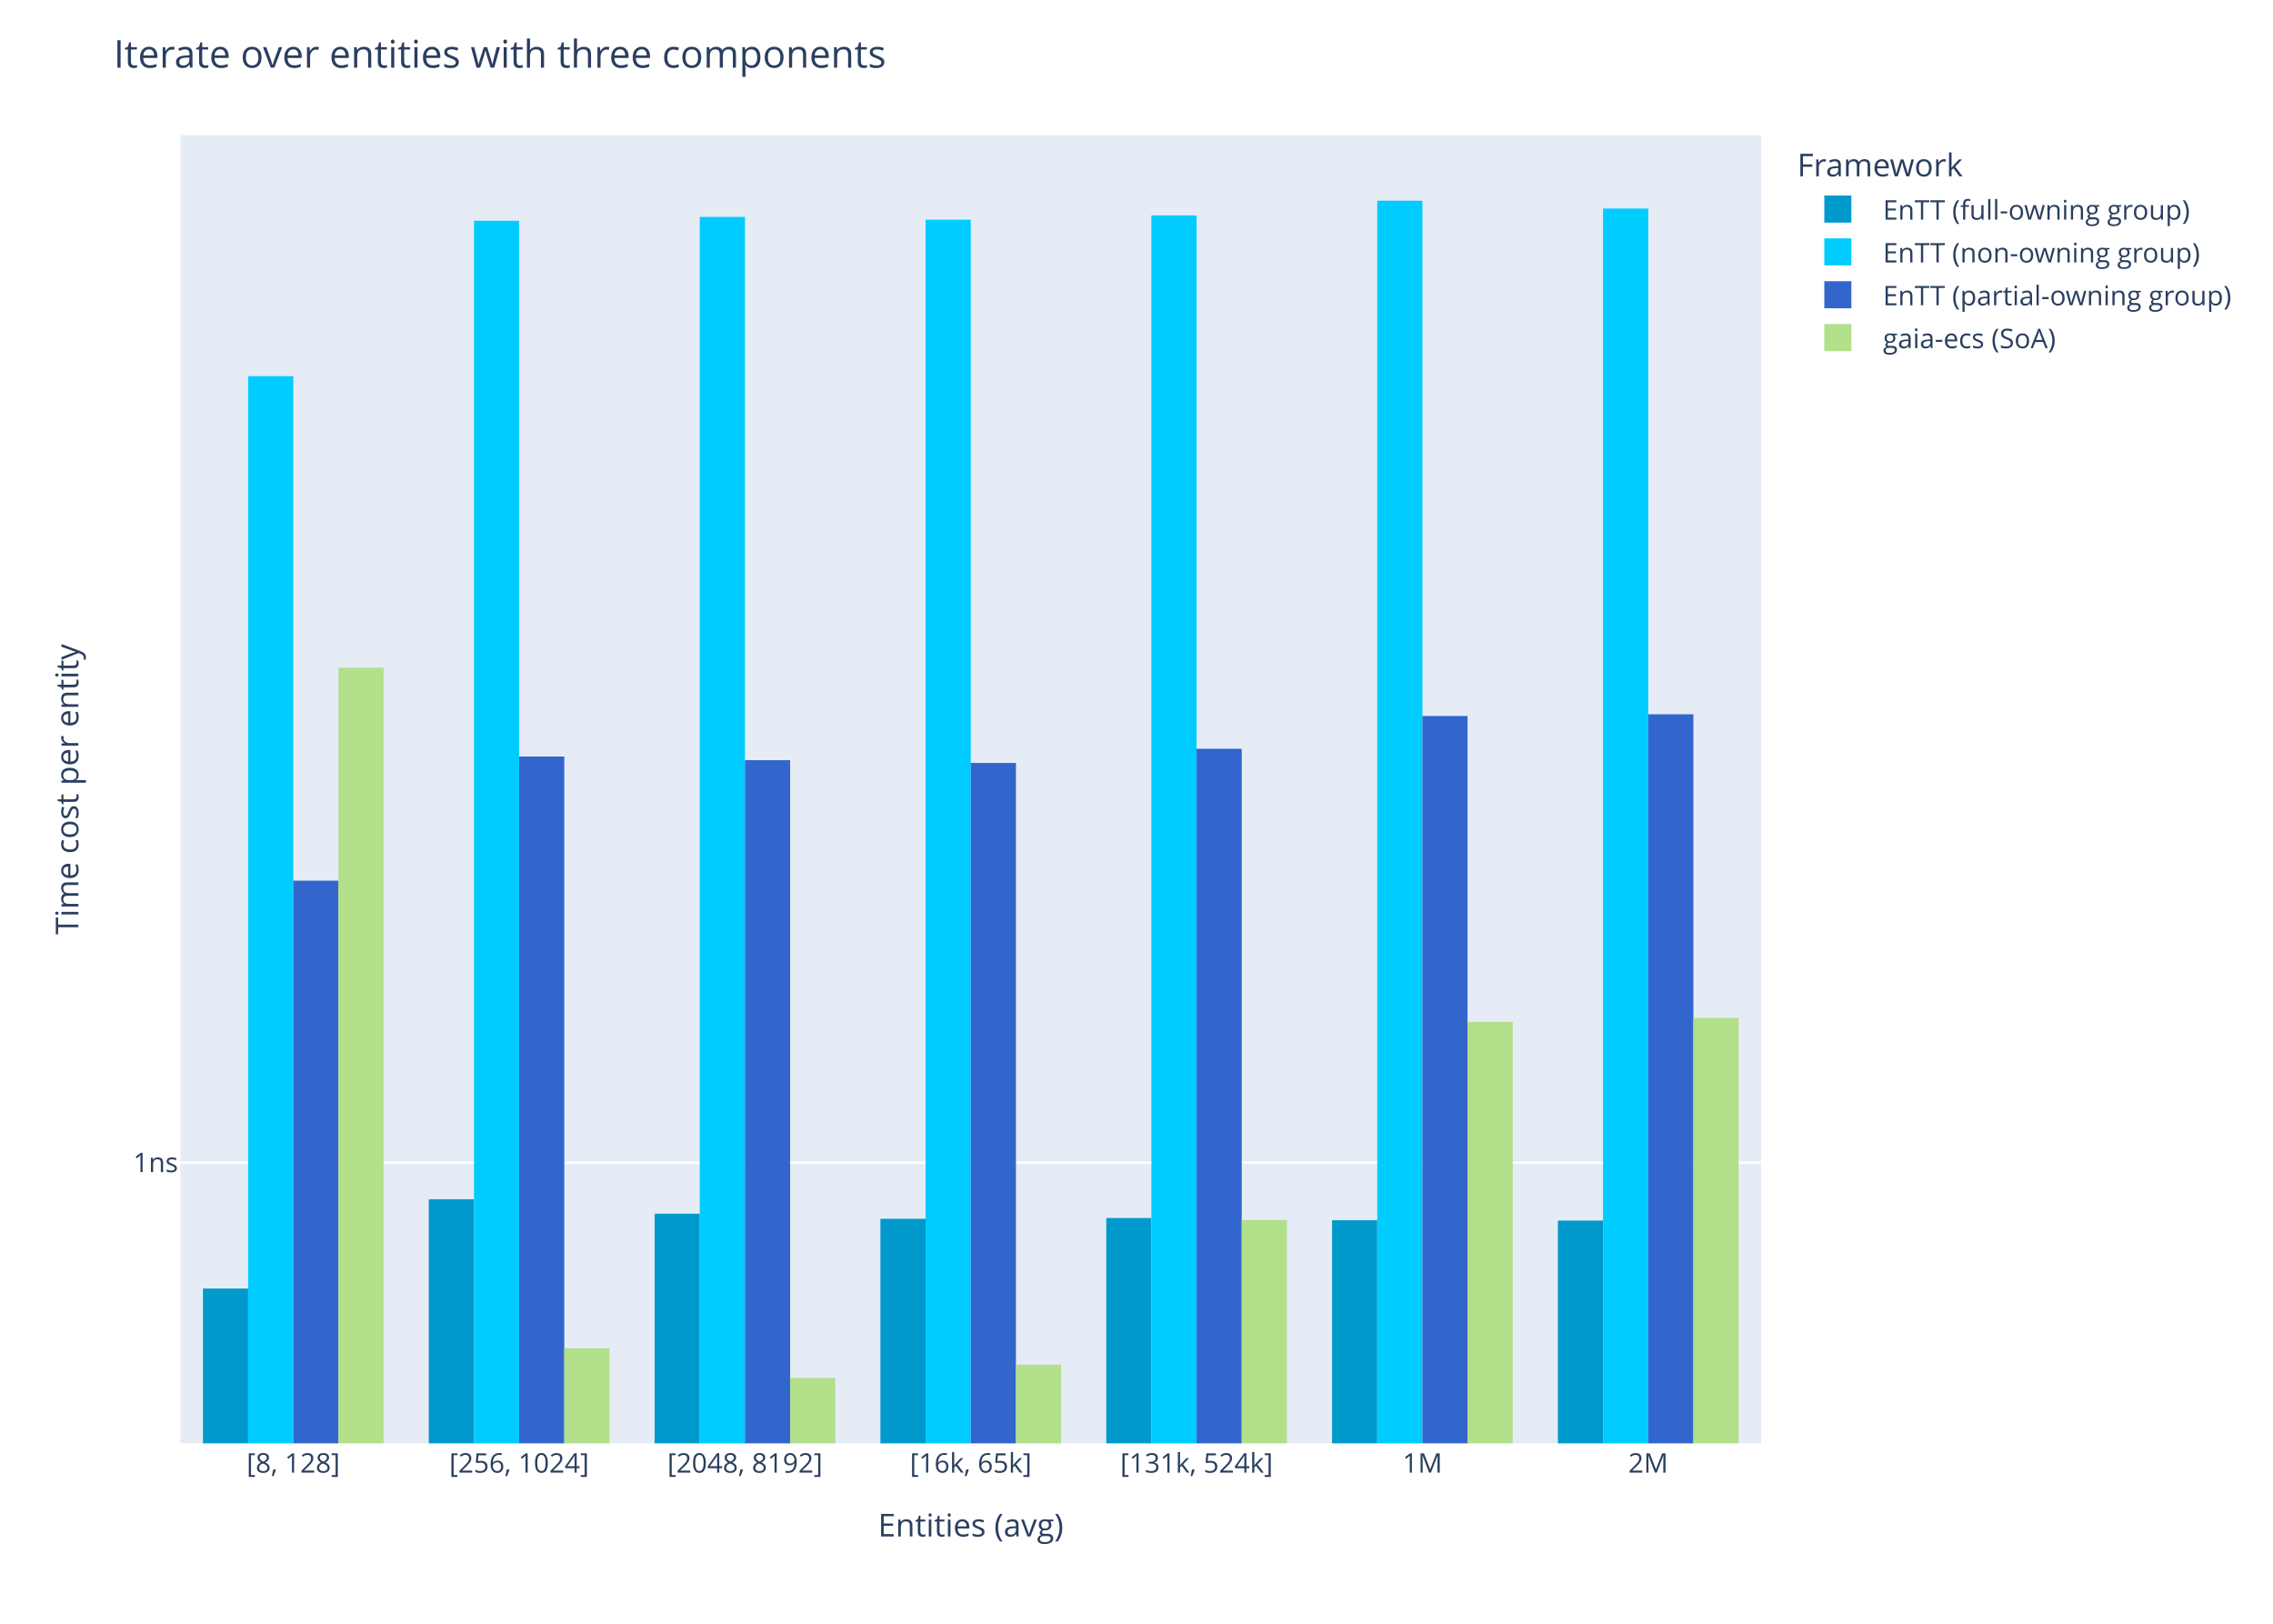
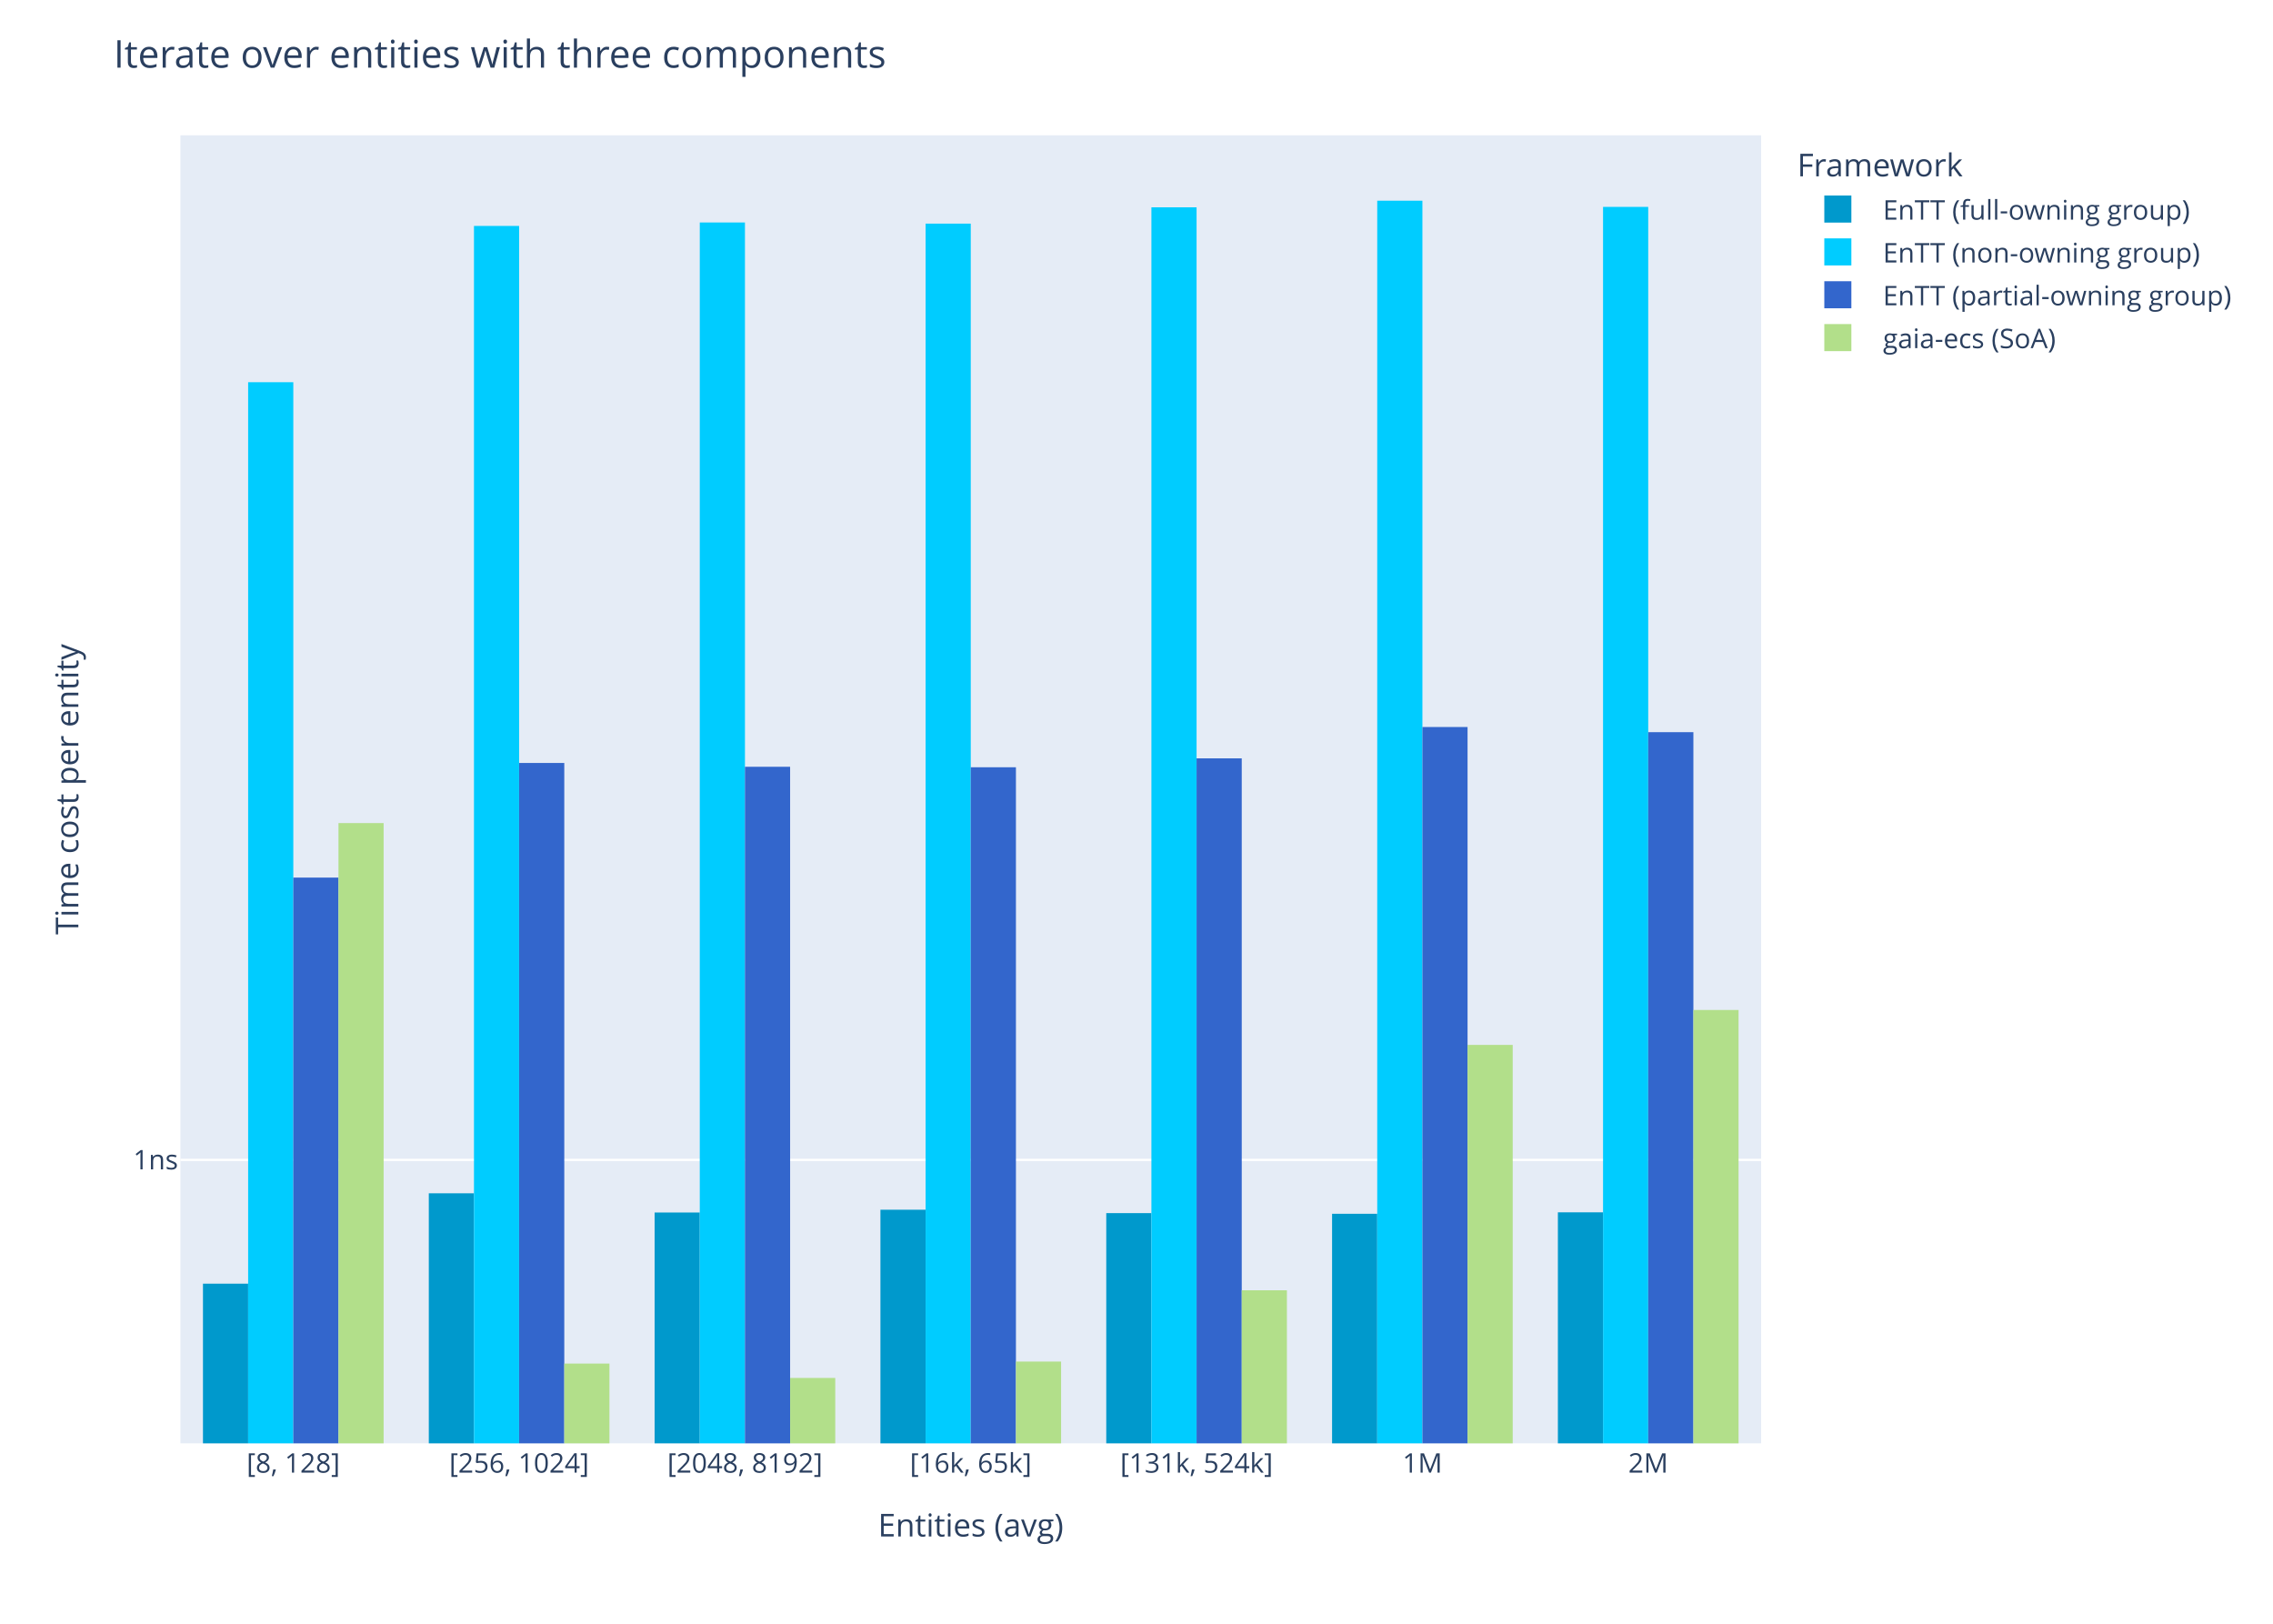
<svg xmlns="http://www.w3.org/2000/svg" class="main-svg" width="1008" height="720" style="" viewBox="0 0 1008 720">
  <rect x="0" y="0" width="1008" height="720" style="fill: rgb(255, 255, 255); fill-opacity: 1;" />
-   <defs id="defs-3dec8b">
+   <defs id="defs-1b321e">
    <g class="clips">
-       <clipPath id="clip3dec8bxyplot" class="plotclip">
+       <clipPath id="clip1b321exyplot" class="plotclip">
        <rect width="701" height="580" />
      </clipPath>
-       <clipPath class="axesclip" id="clip3dec8bx">
+       <clipPath class="axesclip" id="clip1b321ex">
        <rect x="80" y="0" width="701" height="720" />
      </clipPath>
-       <clipPath class="axesclip" id="clip3dec8by">
+       <clipPath class="axesclip" id="clip1b321ey">
        <rect x="0" y="60" width="1008" height="580" />
      </clipPath>
-       <clipPath class="axesclip" id="clip3dec8bxy">
+       <clipPath class="axesclip" id="clip1b321exy">
        <rect x="80" y="60" width="701" height="580" />
      </clipPath>
    </g>
    <g class="gradients" />
    <g class="patterns" />
  </defs>
  <g class="bglayer">
    <rect class="bg" x="80" y="60" width="701" height="580" style="fill: rgb(229, 236, 246); fill-opacity: 1; stroke-width: 0;" />
  </g>
  <g class="layer-below">
    <g class="imagelayer" />
    <g class="shapelayer" />
  </g>
  <g class="cartesianlayer">
    <g class="subplot xy">
      <g class="layer-subplot">
        <g class="shapelayer" />
        <g class="imagelayer" />
      </g>
      <g class="minor-gridlayer">
        <g class="x" />
        <g class="y" />
      </g>
      <g class="gridlayer">
        <g class="x" />
        <g class="y">
-           <path class="ygrid crisp" transform="translate(0,515.55)" d="M80,0h701" style="stroke: rgb(255, 255, 255); stroke-opacity: 1; stroke-width: 1px;" />
+           <path class="ygrid crisp" transform="translate(0,514.32)" d="M80,0h701" style="stroke: rgb(255, 255, 255); stroke-opacity: 1; stroke-width: 1px;" />
        </g>
      </g>
      <g class="zerolinelayer" />
      <path class="xlines-below" />
      <path class="ylines-below" />
      <g class="overlines-below" />
      <g class="xaxislayer-below" />
      <g class="yaxislayer-below" />
      <g class="overaxes-below" />
-       <g class="plot" transform="translate(80,60)" clip-path="url(#clip3dec8bxyplot)">
+       <g class="plot" transform="translate(80,60)" clip-path="url(#clip1b321exyplot)">
        <g class="barlayer mlayer">
          <g class="trace bars" style="opacity: 1;">
            <g class="points">
              <g class="point">
-                 <path d="M10.01,6090V511.37H30.04V6090Z" style="vector-effect: none; opacity: 1; stroke-width: 0px; fill: rgb(0, 153, 204); fill-opacity: 1;" />
-               </g>
-               <g class="point">
-                 <path d="M110.16,6090V471.78H130.19V6090Z" style="vector-effect: none; opacity: 1; stroke-width: 0px; fill: rgb(0, 153, 204); fill-opacity: 1;" />
-               </g>
-               <g class="point">
-                 <path d="M210.3,6090V478.2H230.33V6090Z" style="vector-effect: none; opacity: 1; stroke-width: 0px; fill: rgb(0, 153, 204); fill-opacity: 1;" />
-               </g>
-               <g class="point">
-                 <path d="M310.44,6090V480.44H330.47V6090Z" style="vector-effect: none; opacity: 1; stroke-width: 0px; fill: rgb(0, 153, 204); fill-opacity: 1;" />
-               </g>
-               <g class="point">
-                 <path d="M410.59,6090V480.09H430.61V6090Z" style="vector-effect: none; opacity: 1; stroke-width: 0px; fill: rgb(0, 153, 204); fill-opacity: 1;" />
-               </g>
-               <g class="point">
-                 <path d="M510.73,6090V481.06H530.76V6090Z" style="vector-effect: none; opacity: 1; stroke-width: 0px; fill: rgb(0, 153, 204); fill-opacity: 1;" />
-               </g>
-               <g class="point">
-                 <path d="M610.87,6090V481.24H630.9V6090Z" style="vector-effect: none; opacity: 1; stroke-width: 0px; fill: rgb(0, 153, 204); fill-opacity: 1;" />
-               </g>
-             </g>
-           </g>
-           <g class="trace bars" style="opacity: 1;">
-             <g class="points">
-               <g class="point">
-                 <path d="M30.04,6090V106.82H50.07V6090Z" style="vector-effect: none; opacity: 1; stroke-width: 0px; fill: rgb(0, 204, 255); fill-opacity: 1;" />
-               </g>
-               <g class="point">
-                 <path d="M130.19,6090V37.89H150.21V6090Z" style="vector-effect: none; opacity: 1; stroke-width: 0px; fill: rgb(0, 204, 255); fill-opacity: 1;" />
-               </g>
-               <g class="point">
-                 <path d="M230.33,6090V36.18H250.36V6090Z" style="vector-effect: none; opacity: 1; stroke-width: 0px; fill: rgb(0, 204, 255); fill-opacity: 1;" />
-               </g>
-               <g class="point">
-                 <path d="M330.47,6090V37.41H350.5V6090Z" style="vector-effect: none; opacity: 1; stroke-width: 0px; fill: rgb(0, 204, 255); fill-opacity: 1;" />
-               </g>
-               <g class="point">
-                 <path d="M430.61,6090V35.51H450.64V6090Z" style="vector-effect: none; opacity: 1; stroke-width: 0px; fill: rgb(0, 204, 255); fill-opacity: 1;" />
+                 <path d="M10.01,6090V509.22H30.04V6090Z" style="vector-effect: none; opacity: 1; stroke-width: 0px; fill: rgb(0, 153, 204); fill-opacity: 1;" />
+               </g>
+               <g class="point">
+                 <path d="M110.16,6090V469.14H130.19V6090Z" style="vector-effect: none; opacity: 1; stroke-width: 0px; fill: rgb(0, 153, 204); fill-opacity: 1;" />
+               </g>
+               <g class="point">
+                 <path d="M210.3,6090V477.64H230.33V6090Z" style="vector-effect: none; opacity: 1; stroke-width: 0px; fill: rgb(0, 153, 204); fill-opacity: 1;" />
+               </g>
+               <g class="point">
+                 <path d="M310.44,6090V476.41H330.47V6090Z" style="vector-effect: none; opacity: 1; stroke-width: 0px; fill: rgb(0, 153, 204); fill-opacity: 1;" />
+               </g>
+               <g class="point">
+                 <path d="M410.59,6090V477.92H430.61V6090Z" style="vector-effect: none; opacity: 1; stroke-width: 0px; fill: rgb(0, 153, 204); fill-opacity: 1;" />
+               </g>
+               <g class="point">
+                 <path d="M510.73,6090V478.23H530.76V6090Z" style="vector-effect: none; opacity: 1; stroke-width: 0px; fill: rgb(0, 153, 204); fill-opacity: 1;" />
+               </g>
+               <g class="point">
+                 <path d="M610.87,6090V477.58H630.9V6090Z" style="vector-effect: none; opacity: 1; stroke-width: 0px; fill: rgb(0, 153, 204); fill-opacity: 1;" />
+               </g>
+             </g>
+           </g>
+           <g class="trace bars" style="opacity: 1;">
+             <g class="points">
+               <g class="point">
+                 <path d="M30.04,6090V109.47H50.07V6090Z" style="vector-effect: none; opacity: 1; stroke-width: 0px; fill: rgb(0, 204, 255); fill-opacity: 1;" />
+               </g>
+               <g class="point">
+                 <path d="M130.19,6090V40.19H150.21V6090Z" style="vector-effect: none; opacity: 1; stroke-width: 0px; fill: rgb(0, 204, 255); fill-opacity: 1;" />
+               </g>
+               <g class="point">
+                 <path d="M230.33,6090V38.65H250.36V6090Z" style="vector-effect: none; opacity: 1; stroke-width: 0px; fill: rgb(0, 204, 255); fill-opacity: 1;" />
+               </g>
+               <g class="point">
+                 <path d="M330.47,6090V39.15H350.5V6090Z" style="vector-effect: none; opacity: 1; stroke-width: 0px; fill: rgb(0, 204, 255); fill-opacity: 1;" />
+               </g>
+               <g class="point">
+                 <path d="M430.61,6090V31.93H450.64V6090Z" style="vector-effect: none; opacity: 1; stroke-width: 0px; fill: rgb(0, 204, 255); fill-opacity: 1;" />
              </g>
              <g class="point">
                <path d="M530.76,6090V29H550.79V6090Z" style="vector-effect: none; opacity: 1; stroke-width: 0px; fill: rgb(0, 204, 255); fill-opacity: 1;" />
              </g>
              <g class="point">
-                 <path d="M630.9,6090V32.47H650.93V6090Z" style="vector-effect: none; opacity: 1; stroke-width: 0px; fill: rgb(0, 204, 255); fill-opacity: 1;" />
-               </g>
-             </g>
-           </g>
-           <g class="trace bars" style="opacity: 1;">
-             <g class="points">
-               <g class="point">
-                 <path d="M50.07,6090V330.52H70.1V6090Z" style="vector-effect: none; opacity: 1; stroke-width: 0px; fill: rgb(51, 102, 204); fill-opacity: 1;" />
-               </g>
-               <g class="point">
-                 <path d="M150.21,6090V275.46H170.24V6090Z" style="vector-effect: none; opacity: 1; stroke-width: 0px; fill: rgb(51, 102, 204); fill-opacity: 1;" />
-               </g>
-               <g class="point">
-                 <path d="M250.36,6090V277.08H270.39V6090Z" style="vector-effect: none; opacity: 1; stroke-width: 0px; fill: rgb(51, 102, 204); fill-opacity: 1;" />
-               </g>
-               <g class="point">
-                 <path d="M350.5,6090V278.3H370.53V6090Z" style="vector-effect: none; opacity: 1; stroke-width: 0px; fill: rgb(51, 102, 204); fill-opacity: 1;" />
-               </g>
-               <g class="point">
-                 <path d="M450.64,6090V272.01H470.67V6090Z" style="vector-effect: none; opacity: 1; stroke-width: 0px; fill: rgb(51, 102, 204); fill-opacity: 1;" />
-               </g>
-               <g class="point">
-                 <path d="M550.79,6090V257.47H570.81V6090Z" style="vector-effect: none; opacity: 1; stroke-width: 0px; fill: rgb(51, 102, 204); fill-opacity: 1;" />
-               </g>
-               <g class="point">
-                 <path d="M650.93,6090V256.72H670.96V6090Z" style="vector-effect: none; opacity: 1; stroke-width: 0px; fill: rgb(51, 102, 204); fill-opacity: 1;" />
-               </g>
-             </g>
-           </g>
-           <g class="trace bars" style="opacity: 1;">
-             <g class="points">
-               <g class="point">
-                 <path d="M70.1,6090V236.07H90.13V6090Z" style="vector-effect: none; opacity: 1; stroke-width: 0px; fill: rgb(178, 223, 138); fill-opacity: 1;" />
-               </g>
-               <g class="point">
-                 <path d="M170.24,6090V537.83H190.27V6090Z" style="vector-effect: none; opacity: 1; stroke-width: 0px; fill: rgb(178, 223, 138); fill-opacity: 1;" />
+                 <path d="M630.9,6090V31.75H650.93V6090Z" style="vector-effect: none; opacity: 1; stroke-width: 0px; fill: rgb(0, 204, 255); fill-opacity: 1;" />
+               </g>
+             </g>
+           </g>
+           <g class="trace bars" style="opacity: 1;">
+             <g class="points">
+               <g class="point">
+                 <path d="M50.07,6090V329.15H70.1V6090Z" style="vector-effect: none; opacity: 1; stroke-width: 0px; fill: rgb(51, 102, 204); fill-opacity: 1;" />
+               </g>
+               <g class="point">
+                 <path d="M150.21,6090V278.3H170.24V6090Z" style="vector-effect: none; opacity: 1; stroke-width: 0px; fill: rgb(51, 102, 204); fill-opacity: 1;" />
+               </g>
+               <g class="point">
+                 <path d="M250.36,6090V280H270.39V6090Z" style="vector-effect: none; opacity: 1; stroke-width: 0px; fill: rgb(51, 102, 204); fill-opacity: 1;" />
+               </g>
+               <g class="point">
+                 <path d="M350.5,6090V280.21H370.53V6090Z" style="vector-effect: none; opacity: 1; stroke-width: 0px; fill: rgb(51, 102, 204); fill-opacity: 1;" />
+               </g>
+               <g class="point">
+                 <path d="M450.64,6090V276.27H470.67V6090Z" style="vector-effect: none; opacity: 1; stroke-width: 0px; fill: rgb(51, 102, 204); fill-opacity: 1;" />
+               </g>
+               <g class="point">
+                 <path d="M550.79,6090V262.36H570.81V6090Z" style="vector-effect: none; opacity: 1; stroke-width: 0px; fill: rgb(51, 102, 204); fill-opacity: 1;" />
+               </g>
+               <g class="point">
+                 <path d="M650.93,6090V264.66H670.96V6090Z" style="vector-effect: none; opacity: 1; stroke-width: 0px; fill: rgb(51, 102, 204); fill-opacity: 1;" />
+               </g>
+             </g>
+           </g>
+           <g class="trace bars" style="opacity: 1;">
+             <g class="points">
+               <g class="point">
+                 <path d="M70.1,6090V304.97H90.13V6090Z" style="vector-effect: none; opacity: 1; stroke-width: 0px; fill: rgb(178, 223, 138); fill-opacity: 1;" />
+               </g>
+               <g class="point">
+                 <path d="M170.24,6090V544.63H190.27V6090Z" style="vector-effect: none; opacity: 1; stroke-width: 0px; fill: rgb(178, 223, 138); fill-opacity: 1;" />
              </g>
              <g class="point">
                <path d="M270.39,6090V551H290.41V6090Z" style="vector-effect: none; opacity: 1; stroke-width: 0px; fill: rgb(178, 223, 138); fill-opacity: 1;" />
              </g>
              <g class="point">
-                 <path d="M370.53,6090V545.11H390.56V6090Z" style="vector-effect: none; opacity: 1; stroke-width: 0px; fill: rgb(178, 223, 138); fill-opacity: 1;" />
-               </g>
-               <g class="point">
-                 <path d="M470.67,6090V481.04H490.7V6090Z" style="vector-effect: none; opacity: 1; stroke-width: 0px; fill: rgb(178, 223, 138); fill-opacity: 1;" />
-               </g>
-               <g class="point">
-                 <path d="M570.81,6090V393.12H590.84V6090Z" style="vector-effect: none; opacity: 1; stroke-width: 0px; fill: rgb(178, 223, 138); fill-opacity: 1;" />
-               </g>
-               <g class="point">
-                 <path d="M670.96,6090V391.39H690.99V6090Z" style="vector-effect: none; opacity: 1; stroke-width: 0px; fill: rgb(178, 223, 138); fill-opacity: 1;" />
+                 <path d="M370.53,6090V543.75H390.56V6090Z" style="vector-effect: none; opacity: 1; stroke-width: 0px; fill: rgb(178, 223, 138); fill-opacity: 1;" />
+               </g>
+               <g class="point">
+                 <path d="M470.67,6090V512.13H490.7V6090Z" style="vector-effect: none; opacity: 1; stroke-width: 0px; fill: rgb(178, 223, 138); fill-opacity: 1;" />
+               </g>
+               <g class="point">
+                 <path d="M570.81,6090V403.33H590.84V6090Z" style="vector-effect: none; opacity: 1; stroke-width: 0px; fill: rgb(178, 223, 138); fill-opacity: 1;" />
+               </g>
+               <g class="point">
+                 <path d="M670.96,6090V387.84H690.99V6090Z" style="vector-effect: none; opacity: 1; stroke-width: 0px; fill: rgb(178, 223, 138); fill-opacity: 1;" />
              </g>
            </g>
          </g>
        </g>
      </g>
      <g class="overplot" />
      <path class="xlines-above crisp" d="M0,0" style="fill: none;" />
      <path class="ylines-above crisp" d="M0,0" style="fill: none;" />
      <g class="overlines-above" />
      <g class="xaxislayer-above">
        <g class="xtick">
          <text text-anchor="middle" x="0" y="653" transform="translate(130.07,0)" style="font-family: 'Open Sans', verdana, arial, sans-serif; font-size: 12px; fill: rgb(42, 63, 95); fill-opacity: 1; white-space: pre; opacity: 1;">[8, 128]</text>
        </g>
        <g class="xtick">
          <text text-anchor="middle" x="0" y="653" transform="translate(230.21,0)" style="font-family: 'Open Sans', verdana, arial, sans-serif; font-size: 12px; fill: rgb(42, 63, 95); fill-opacity: 1; white-space: pre; opacity: 1;">[256, 1024]</text>
        </g>
        <g class="xtick">
          <text text-anchor="middle" x="0" y="653" transform="translate(330.36,0)" style="font-family: 'Open Sans', verdana, arial, sans-serif; font-size: 12px; fill: rgb(42, 63, 95); fill-opacity: 1; white-space: pre; opacity: 1;">[2048, 8192]</text>
        </g>
        <g class="xtick">
          <text text-anchor="middle" x="0" y="653" transform="translate(430.5,0)" style="font-family: 'Open Sans', verdana, arial, sans-serif; font-size: 12px; fill: rgb(42, 63, 95); fill-opacity: 1; white-space: pre; opacity: 1;">[16k, 65k]</text>
        </g>
        <g class="xtick">
          <text text-anchor="middle" x="0" y="653" transform="translate(530.64,0)" style="font-family: 'Open Sans', verdana, arial, sans-serif; font-size: 12px; fill: rgb(42, 63, 95); fill-opacity: 1; white-space: pre; opacity: 1;">[131k, 524k]</text>
        </g>
        <g class="xtick">
          <text text-anchor="middle" x="0" y="653" transform="translate(630.79,0)" style="font-family: 'Open Sans', verdana, arial, sans-serif; font-size: 12px; fill: rgb(42, 63, 95); fill-opacity: 1; white-space: pre; opacity: 1;">1M</text>
        </g>
        <g class="xtick">
          <text text-anchor="middle" x="0" y="653" transform="translate(730.93,0)" style="font-family: 'Open Sans', verdana, arial, sans-serif; font-size: 12px; fill: rgb(42, 63, 95); fill-opacity: 1; white-space: pre; opacity: 1;">2M</text>
        </g>
      </g>
      <g class="yaxislayer-above">
        <g class="ytick">
-           <text text-anchor="end" x="79" y="4.2" transform="translate(0,515.55)" style="font-family: 'Open Sans', verdana, arial, sans-serif; font-size: 12px; fill: rgb(42, 63, 95); fill-opacity: 1; white-space: pre; opacity: 1;">1ns</text>
+           <text text-anchor="end" x="79" y="4.2" transform="translate(0,514.32)" style="font-family: 'Open Sans', verdana, arial, sans-serif; font-size: 12px; fill: rgb(42, 63, 95); fill-opacity: 1; white-space: pre; opacity: 1;">1ns</text>
        </g>
      </g>
      <g class="overaxes-above" />
    </g>
  </g>
  <g class="polarlayer" />
  <g class="smithlayer" />
  <g class="ternarylayer" />
  <g class="geolayer" />
  <g class="funnelarealayer" />
  <g class="pielayer" />
  <g class="iciclelayer" />
  <g class="treemaplayer" />
  <g class="sunburstlayer" />
  <g class="glimages" />
-   <defs id="topdefs-3dec8b">
+   <defs id="topdefs-1b321e">
    <g class="clips" />
-     <clipPath id="legend3dec8b">
+     <clipPath id="legend1b321e">
      <rect width="201" height="105" x="0" y="0" />
    </clipPath>
  </defs>
  <g class="layer-above">
    <g class="imagelayer" />
    <g class="shapelayer" />
  </g>
  <g class="infolayer">
    <g class="legend" pointer-events="all" transform="translate(795.02,60)">
      <rect class="bg" shape-rendering="crispEdges" width="201" height="105" x="0" y="0" style="stroke: rgb(68, 68, 68); stroke-opacity: 1; fill: rgb(255, 255, 255); fill-opacity: 1; stroke-width: 0px;" />
-       <g class="scrollbox" transform="" clip-path="url(#legend3dec8b)">
+       <g class="scrollbox" transform="" clip-path="url(#legend1b321e)">
        <text class="legendtitletext" text-anchor="start" x="2" y="18.2" style="font-family: 'Open Sans', verdana, arial, sans-serif; font-size: 14px; fill: rgb(42, 63, 95); fill-opacity: 1; white-space: pre;">Framework</text>
        <g class="groups" transform="">
          <g class="traces" transform="translate(0,32.7)" style="opacity: 1;">
            <text class="legendtext" text-anchor="start" x="40" y="4.68" style="font-family: 'Open Sans', verdana, arial, sans-serif; font-size: 12px; fill: rgb(42, 63, 95); fill-opacity: 1; white-space: pre;">EnTT (full-owning group)</text>
            <g class="layers" style="opacity: 1;">
              <g class="legendfill" />
              <g class="legendlines" />
              <g class="legendsymbols">
                <g class="legendpoints">
                  <path class="legendundefined" d="M6,6H-6V-6H6Z" transform="translate(20,0)" style="stroke-width: 0px; fill: rgb(0, 153, 204); fill-opacity: 1;" />
                </g>
              </g>
            </g>
            <rect class="legendtoggle" x="0" y="-9.5" width="195.234" height="19" style="fill: rgb(0, 0, 0); fill-opacity: 0;" />
          </g>
        </g>
        <g class="groups" transform="">
          <g class="traces" transform="translate(0,51.7)" style="opacity: 1;">
            <text class="legendtext" text-anchor="start" x="40" y="4.68" style="font-family: 'Open Sans', verdana, arial, sans-serif; font-size: 12px; fill: rgb(42, 63, 95); fill-opacity: 1; white-space: pre;">EnTT (non-owning group)</text>
            <g class="layers" style="opacity: 1;">
              <g class="legendfill" />
              <g class="legendlines" />
              <g class="legendsymbols">
                <g class="legendpoints">
                  <path class="legendundefined" d="M6,6H-6V-6H6Z" transform="translate(20,0)" style="stroke-width: 0px; fill: rgb(0, 204, 255); fill-opacity: 1;" />
                </g>
              </g>
            </g>
            <rect class="legendtoggle" x="0" y="-9.5" width="195.234" height="19" style="fill: rgb(0, 0, 0); fill-opacity: 0;" />
          </g>
        </g>
        <g class="groups" transform="">
          <g class="traces" transform="translate(0,70.7)" style="opacity: 1;">
            <text class="legendtext" text-anchor="start" x="40" y="4.68" style="font-family: 'Open Sans', verdana, arial, sans-serif; font-size: 12px; fill: rgb(42, 63, 95); fill-opacity: 1; white-space: pre;">EnTT (partial-owning group)</text>
            <g class="layers" style="opacity: 1;">
              <g class="legendfill" />
              <g class="legendlines" />
              <g class="legendsymbols">
                <g class="legendpoints">
                  <path class="legendundefined" d="M6,6H-6V-6H6Z" transform="translate(20,0)" style="stroke-width: 0px; fill: rgb(51, 102, 204); fill-opacity: 1;" />
                </g>
              </g>
            </g>
            <rect class="legendtoggle" x="0" y="-9.5" width="195.234" height="19" style="fill: rgb(0, 0, 0); fill-opacity: 0;" />
          </g>
        </g>
        <g class="groups" transform="">
          <g class="traces" transform="translate(0,89.7)" style="opacity: 1;">
            <text class="legendtext" text-anchor="start" x="40" y="4.68" style="font-family: 'Open Sans', verdana, arial, sans-serif; font-size: 12px; fill: rgb(42, 63, 95); fill-opacity: 1; white-space: pre;">gaia-ecs (SoA)</text>
            <g class="layers" style="opacity: 1;">
              <g class="legendfill" />
              <g class="legendlines" />
              <g class="legendsymbols">
                <g class="legendpoints">
                  <path class="legendundefined" d="M6,6H-6V-6H6Z" transform="translate(20,0)" style="stroke-width: 0px; fill: rgb(178, 223, 138); fill-opacity: 1;" />
                </g>
              </g>
            </g>
            <rect class="legendtoggle" x="0" y="-9.5" width="195.234" height="19" style="fill: rgb(0, 0, 0); fill-opacity: 0;" />
          </g>
        </g>
      </g>
      <rect class="scrollbar" rx="20" ry="3" width="0" height="0" x="0" y="0" style="fill: rgb(128, 139, 164); fill-opacity: 1;" />
    </g>
    <g class="g-gtitle">
      <text class="gtitle" x="50.4" y="30" text-anchor="start" dy="0em" style="font-family: 'Open Sans', verdana, arial, sans-serif; font-size: 17px; fill: rgb(42, 63, 95); opacity: 1; font-weight: normal; white-space: pre;">Iterate over entities with three components</text>
    </g>
    <g class="g-xtitle">
      <text class="xtitle" x="430.5" y="681.3" text-anchor="middle" style="font-family: 'Open Sans', verdana, arial, sans-serif; font-size: 14px; fill: rgb(42, 63, 95); opacity: 1; font-weight: normal; white-space: pre;">Entities (avg)</text>
    </g>
    <g class="g-ytitle">
      <text class="ytitle" transform="rotate(-90,34.74688,350)" x="34.747" y="350" text-anchor="middle" style="font-family: 'Open Sans', verdana, arial, sans-serif; font-size: 14px; fill: rgb(42, 63, 95); opacity: 1; font-weight: normal; white-space: pre;">Time cost per entity</text>
    </g>
  </g>
</svg>
